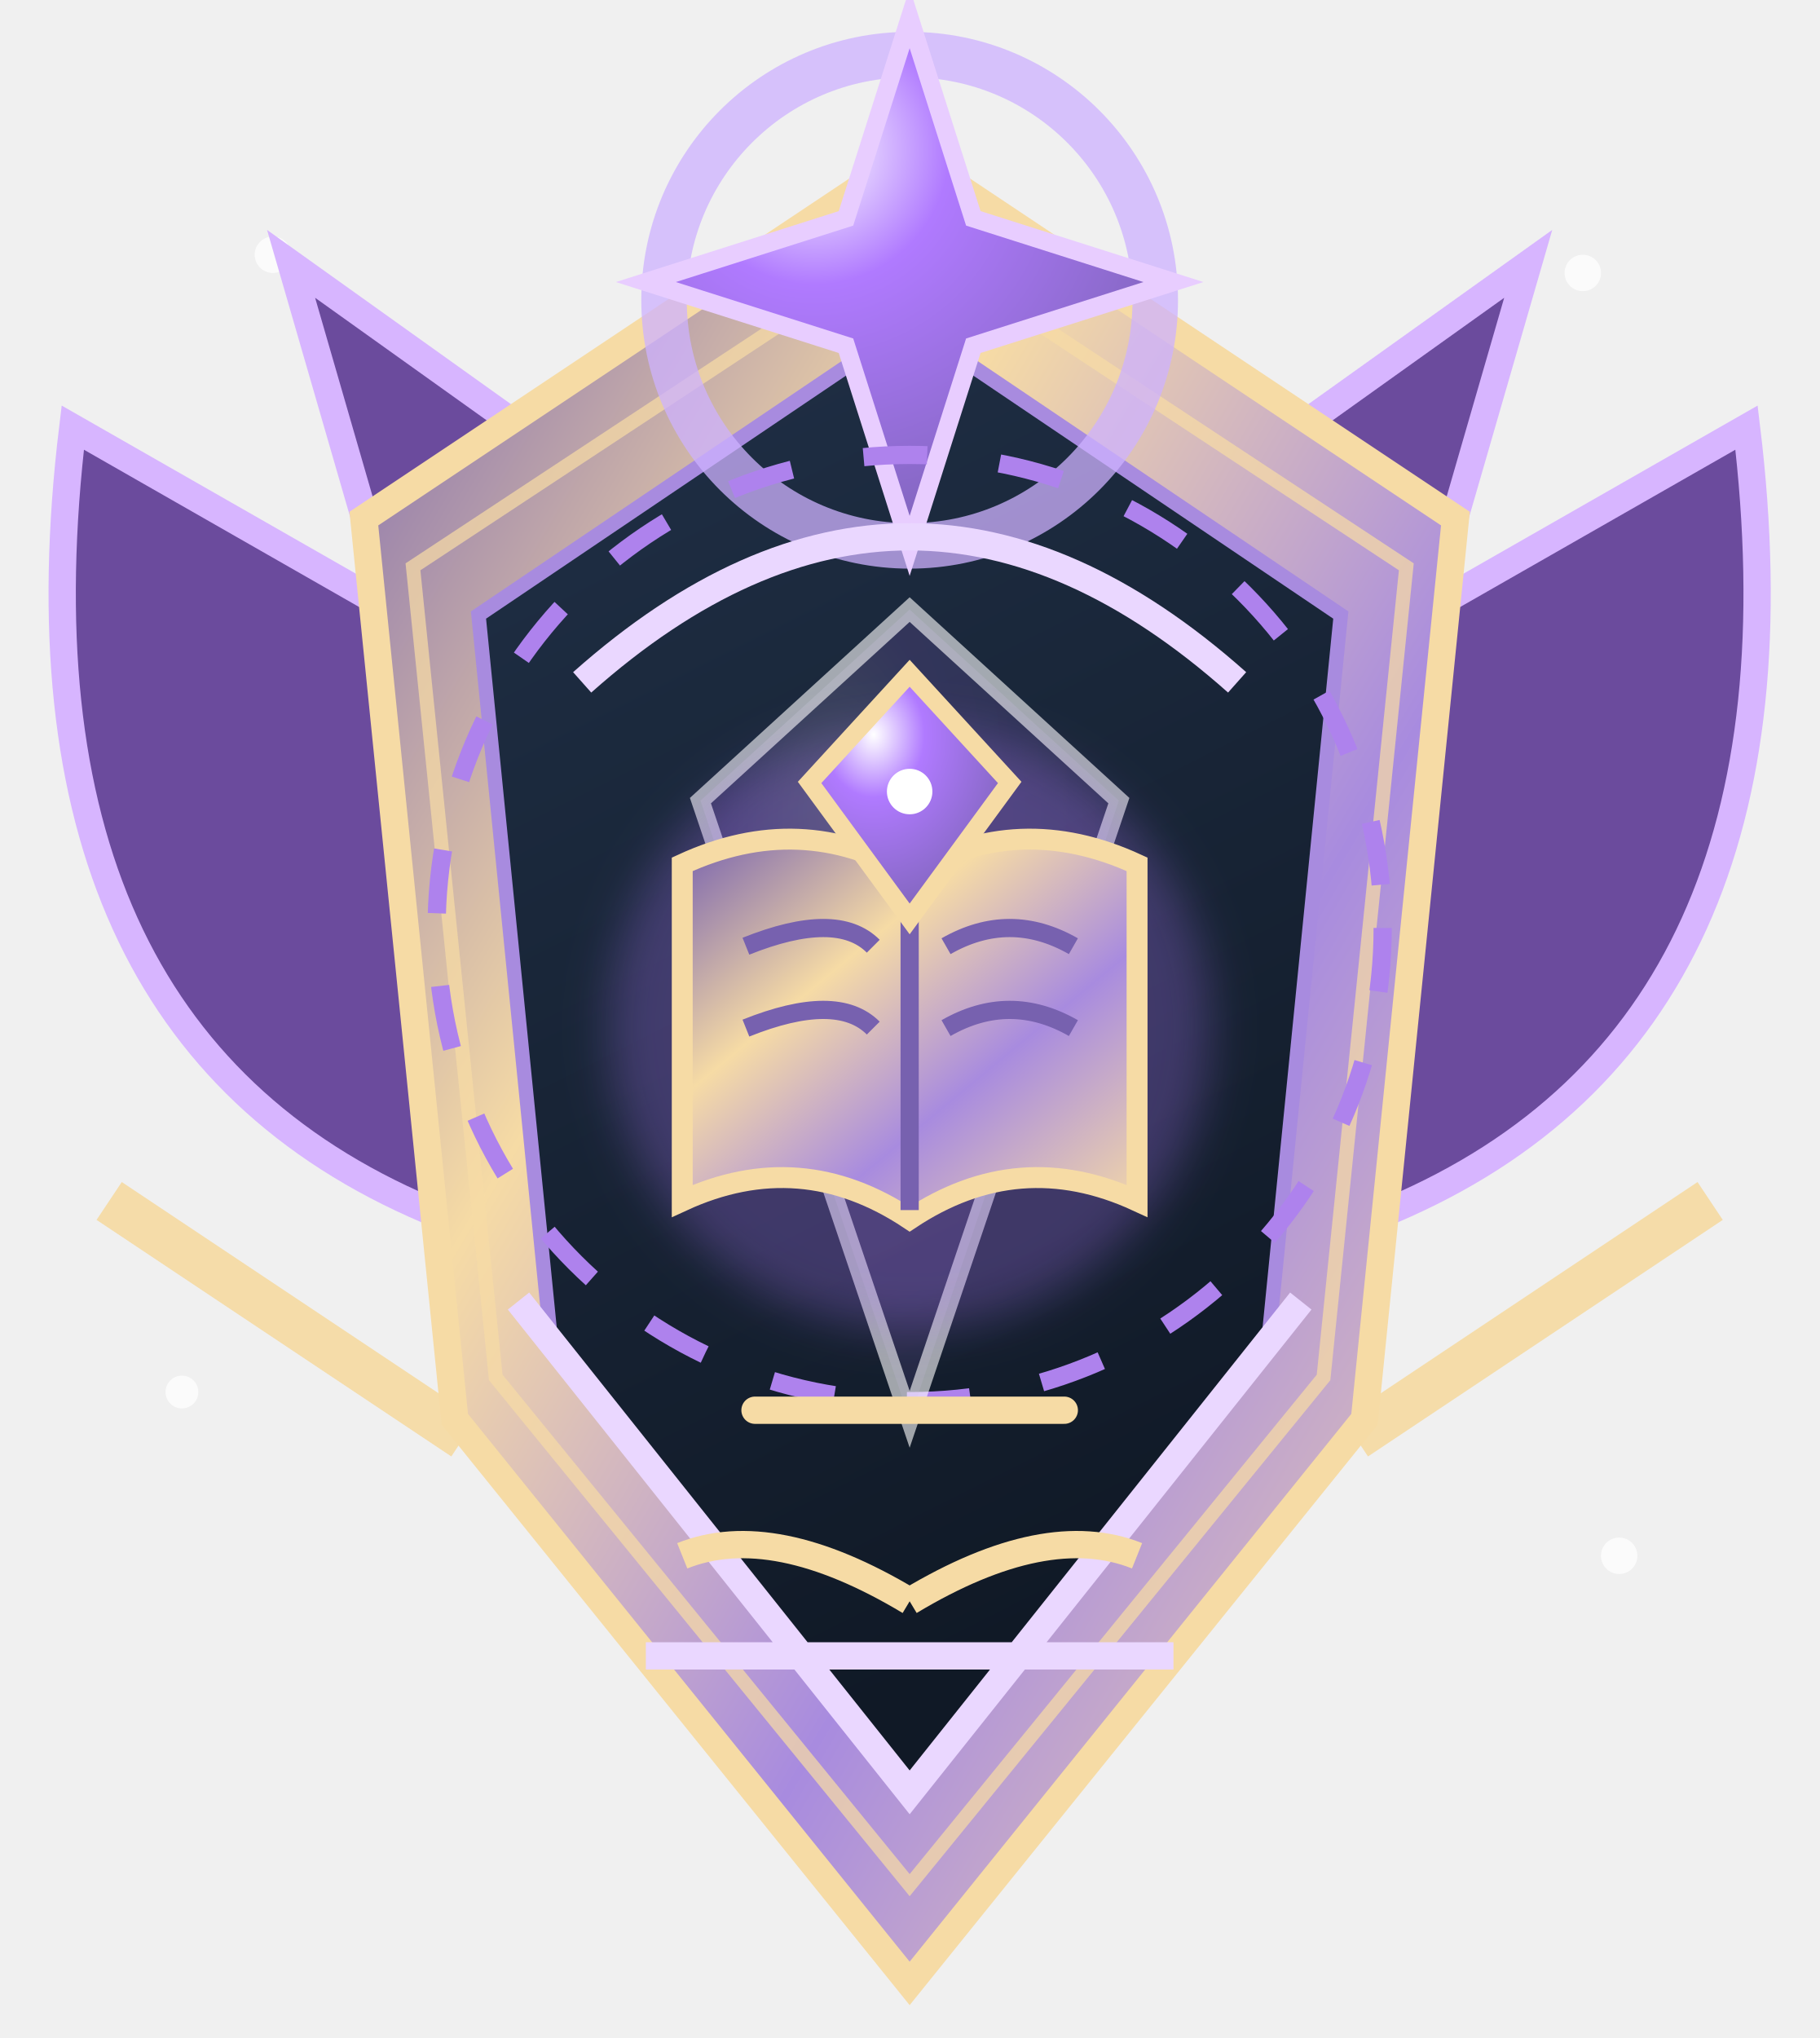
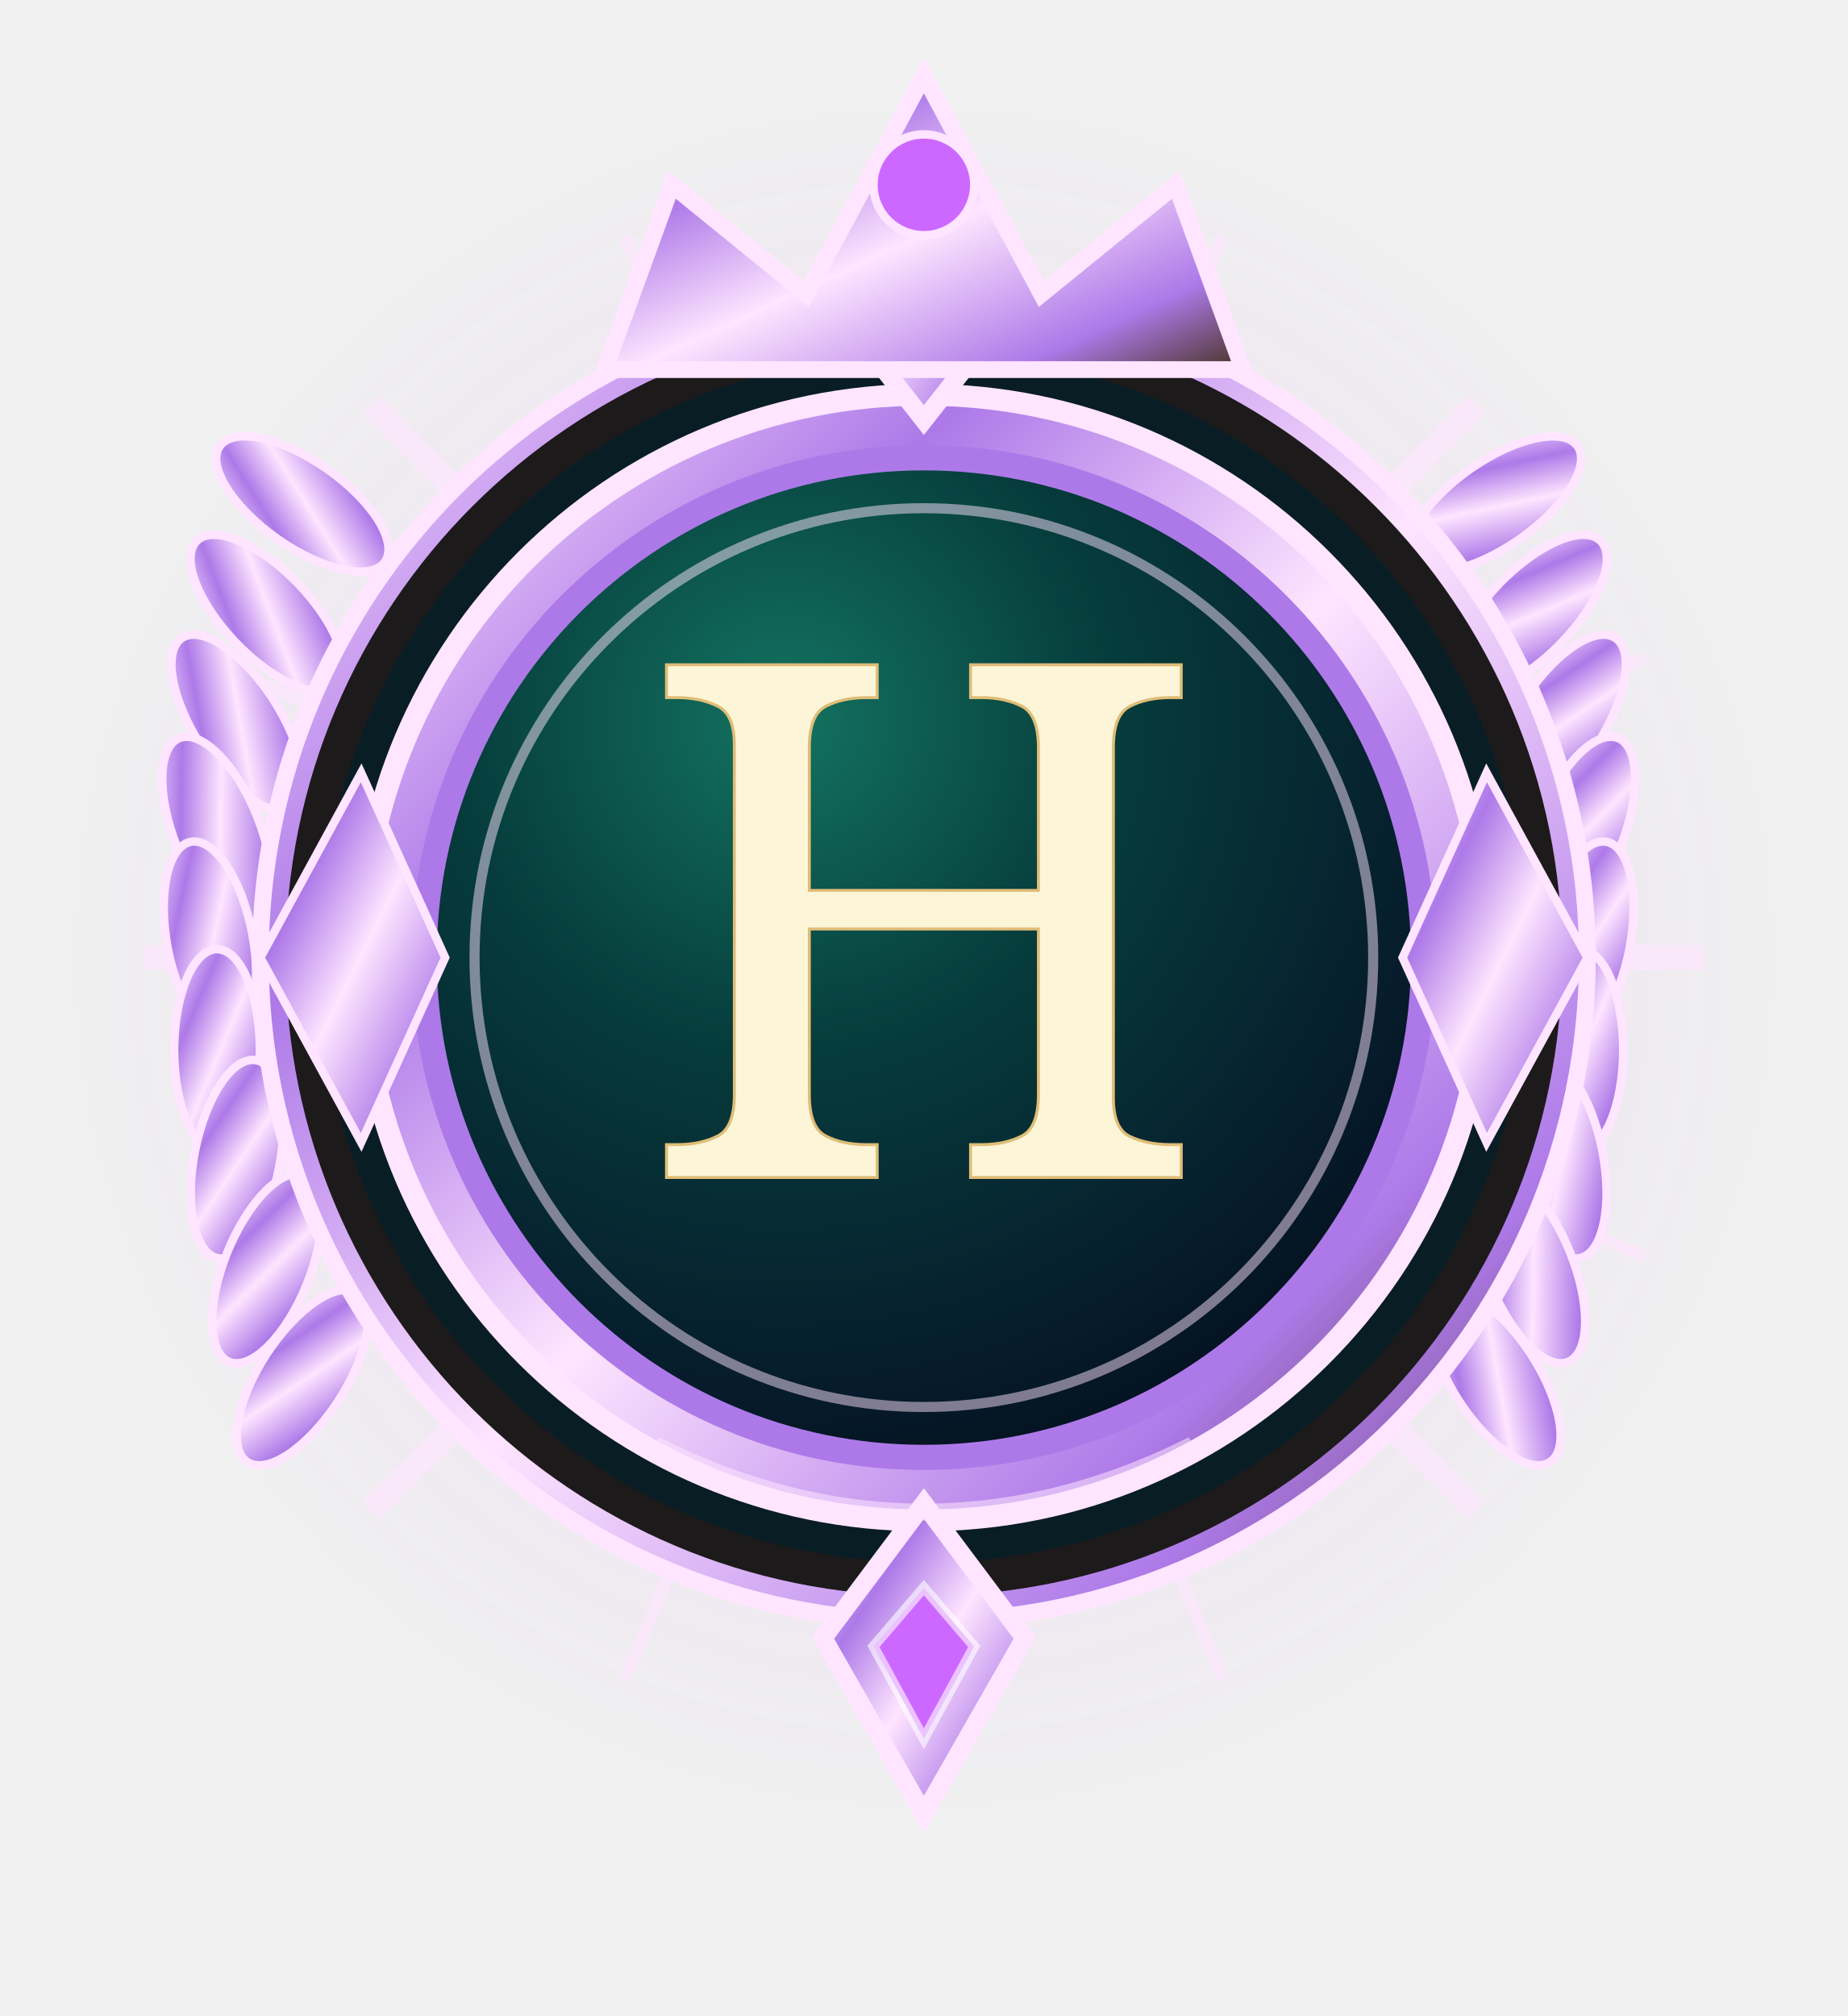
- <svg xmlns="http://www.w3.org/2000/svg" width="200" height="224" viewBox="0 0 200 224" role="img" aria-label="mythical rank emblem">
+ <svg xmlns="http://www.w3.org/2000/svg" width="220" height="240" viewBox="0 0 220 240" role="img" aria-label="mythical reader rank emblem">
  <defs>
-     <linearGradient id="metal" x1="0" y1="0" x2="1" y2="1">
-       <stop offset="0" stop-color="#7761af" />
-       <stop offset=".34" stop-color="#f6dba5" />
-       <stop offset=".64" stop-color="#a88bdf" />
-       <stop offset="1" stop-color="#f6dba5" />
+     <linearGradient id="gold" x1="0" y1="0" x2="1" y2="1">
+       <stop stop-color="#ffe5ff" />
+       <stop offset=".27" stop-color="#ad79e8" />
+       <stop offset=".52" stop-color="#ffe5ff" />
+       <stop offset=".82" stop-color="#ad79e8" />
+       <stop offset="1" stop-color="#473222" />
    </linearGradient>
-     <radialGradient id="gem" cx=".32" cy=".25" r=".85">
-       <stop stop-color="#fff" />
-       <stop offset=".3" stop-color="#b07aff" />
-       <stop offset="1" stop-color="#7761af" />
+     <radialGradient id="core" cx=".36" cy=".26" r=".87">
+       <stop stop-color="#137361" />
+       <stop offset=".39" stop-color="#063b3b" />
+       <stop offset=".78" stop-color="#061b2b" />
+       <stop offset="1" stop-color="#030a16" />
    </radialGradient>
-     <linearGradient id="core" x1="0" y1="0" x2=".3" y2="1">
-       <stop stop-color="#203047" />
-       <stop offset="1" stop-color="#101926" />
-     </linearGradient>
-     <filter id="glow" x="-60%" y="-60%" width="220%" height="220%">
-       <feGaussianBlur stdDeviation="2.5" />
+     <radialGradient id="shine">
+       <stop stop-color="#cc68ff" stop-opacity=".42" />
+       <stop offset=".75" stop-color="#cc68ff" stop-opacity=".06" />
+       <stop offset="1" stop-color="#cc68ff" stop-opacity="0" />
+     </radialGradient>
+     <filter id="blur">
+       <feGaussianBlur stdDeviation="5" />
    </filter>
  </defs>
-   <g fill="#fff" opacity=".76">
-     <circle cx="30" cy="28" r="2" />
-     <circle cx="174" cy="30" r="2" />
-     <circle cx="20" cy="153" r="1.8" />
-     <circle cx="178" cy="171" r="2" />
+   <circle cx="110" cy="114" r="98" fill="url(#shine)" filter="url(#blur)" />
+   <path d="M110.0 36.0 L110.0 21.0" stroke="#ffe5ff" stroke-width="3" opacity=".65" />
+   <path d="M139.8 41.9 L145.6 28.1" stroke="#ffe5ff" stroke-width="1.5" opacity=".65" />
+   <path d="M165.2 58.8 L175.8 48.2" stroke="#ffe5ff" stroke-width="3" opacity=".65" />
+   <path d="M182.1 84.2 L195.9 78.4" stroke="#ffe5ff" stroke-width="1.5" opacity=".65" />
+   <path d="M188.0 114.0 L203.0 114.0" stroke="#ffe5ff" stroke-width="3" opacity=".65" />
+   <path d="M182.1 143.8 L195.9 149.6" stroke="#ffe5ff" stroke-width="1.5" opacity=".65" />
+   <path d="M165.2 169.2 L175.8 179.8" stroke="#ffe5ff" stroke-width="3" opacity=".65" />
+   <path d="M139.8 186.1 L145.6 199.9" stroke="#ffe5ff" stroke-width="1.5" opacity=".65" />
+   <path d="M110.0 192.0 L110.0 207.0" stroke="#ffe5ff" stroke-width="3" opacity=".65" />
+   <path d="M80.2 186.1 L74.4 199.9" stroke="#ffe5ff" stroke-width="1.5" opacity=".65" />
+   <path d="M54.8 169.2 L44.2 179.8" stroke="#ffe5ff" stroke-width="3" opacity=".65" />
+   <path d="M37.9 143.8 L24.1 149.6" stroke="#ffe5ff" stroke-width="1.5" opacity=".65" />
+   <path d="M32.0 114.0 L17.0 114.0" stroke="#ffe5ff" stroke-width="3" opacity=".65" />
+   <path d="M37.9 84.2 L24.1 78.4" stroke="#ffe5ff" stroke-width="1.5" opacity=".65" />
+   <path d="M54.8 58.8 L44.2 48.2" stroke="#ffe5ff" stroke-width="3" opacity=".65" />
+   <path d="M80.2 41.9 L74.4 28.1" stroke="#ffe5ff" stroke-width="1.5" opacity=".65" />
+   <g>
+     <ellipse cx="36" cy="60" rx="5.1" ry="12" transform="rotate(-55 36 60)" fill="url(#gold)" stroke="#ffe5ff" stroke-width="1" />
+     <ellipse cx="178" cy="60" rx="5.1" ry="12" transform="rotate(55 178 60)" fill="url(#gold)" stroke="#ffe5ff" stroke-width="1" />
+     <ellipse cx="31.79" cy="73" rx="5.1" ry="12" transform="rotate(-44 31.79048 73)" fill="url(#gold)" stroke="#ffe5ff" stroke-width="1" />
+     <ellipse cx="182.21" cy="73" rx="5.1" ry="12" transform="rotate(44 182.2095 73)" fill="url(#gold)" stroke="#ffe5ff" stroke-width="1" />
+     <ellipse cx="28.222" cy="86" rx="5.1" ry="12" transform="rotate(-33 28.22183 86)" fill="url(#gold)" stroke="#ffe5ff" stroke-width="1" />
+     <ellipse cx="185.778" cy="86" rx="5.1" ry="12" transform="rotate(33 185.7782 86)" fill="url(#gold)" stroke="#ffe5ff" stroke-width="1" />
+     <ellipse cx="25.837" cy="99" rx="5.1" ry="12" transform="rotate(-22 25.83733 99)" fill="url(#gold)" stroke="#ffe5ff" stroke-width="1" />
+     <ellipse cx="188.163" cy="99" rx="5.1" ry="12" transform="rotate(22 188.1627 99)" fill="url(#gold)" stroke="#ffe5ff" stroke-width="1" />
+     <ellipse cx="25" cy="112" rx="5.1" ry="12" transform="rotate(-11 25 112)" fill="url(#gold)" stroke="#ffe5ff" stroke-width="1" />
+     <ellipse cx="189" cy="112" rx="5.1" ry="12" transform="rotate(11 189 112)" fill="url(#gold)" stroke="#ffe5ff" stroke-width="1" />
+     <ellipse cx="25.837" cy="125" rx="5.1" ry="12" transform="rotate(0 25.83733 125)" fill="url(#gold)" stroke="#ffe5ff" stroke-width="1" />
+     <ellipse cx="188.163" cy="125" rx="5.1" ry="12" transform="rotate(0 188.1627 125)" fill="url(#gold)" stroke="#ffe5ff" stroke-width="1" />
+     <ellipse cx="28.222" cy="138" rx="5.1" ry="12" transform="rotate(11 28.22183 138)" fill="url(#gold)" stroke="#ffe5ff" stroke-width="1" />
+     <ellipse cx="185.778" cy="138" rx="5.1" ry="12" transform="rotate(-11 185.7782 138)" fill="url(#gold)" stroke="#ffe5ff" stroke-width="1" />
+     <ellipse cx="31.79" cy="151" rx="5.1" ry="12" transform="rotate(22 31.79048 151)" fill="url(#gold)" stroke="#ffe5ff" stroke-width="1" />
+     <ellipse cx="182.21" cy="151" rx="5.1" ry="12" transform="rotate(-22 182.2095 151)" fill="url(#gold)" stroke="#ffe5ff" stroke-width="1" />
+     <ellipse cx="36" cy="164" rx="5.1" ry="12" transform="rotate(33 36 164)" fill="url(#gold)" stroke="#ffe5ff" stroke-width="1" />
+     <ellipse cx="178" cy="164" rx="5.1" ry="12" transform="rotate(-33 178 164)" fill="url(#gold)" stroke="#ffe5ff" stroke-width="1" />
  </g>
-   <path d="M47 133Q0 113 8 47L43 67 32 29 67 54M153 133q47-20 39-86l-35 20 11-38-35 25" fill="#6b4b9d" stroke="#d7b5ff" stroke-width="3" />
-   <path d="m12 132 39 26m137-26-39 26" stroke="#f5dca9" stroke-width="5" />
-   <path d="M100 17 160 57 150 156 100 218 50 156 40 57Z" fill="url(#metal)" stroke="#f6dba5" stroke-width="3" />
-   <path d="M100 17 160 57 150 156 100 218 50 156 40 57Z" fill="url(#core)" stroke="#a88bdf" stroke-width="2" transform="translate(100 110) scale(.79 .8) translate(-100 -110)" />
-   <path d="M100 17 160 57 150 156 100 218 50 156 40 57Z" fill="none" stroke="#f6dba5" stroke-width="1.7" opacity=".72" transform="translate(100 110) scale(.91 .9) translate(-100 -110)" />
-   <circle cx="100" cy="33" r="27" stroke="#cdb2ff" stroke-width="5" fill="none" opacity=".75" />
-   <path d="m100 2 7 22 22 7-22 7-7 22-7-22-22-7 22-7Z" fill="url(#gem)" stroke="#e8cdff" stroke-width="2" />
-   <path d="M64 75Q100 43 136 75M57 143l43 54 43-54M71 182h58" fill="none" stroke="#ead7ff" stroke-width="3" />
-   <circle cx="100" cy="102" r="52" fill="none" stroke="#ae82ed" stroke-width="2" stroke-dasharray="7 8" />
-   <path d="M100 67 123 88 100 156 77 88Z" fill="url(#gem)" fill-opacity=".16" stroke="#fff" stroke-opacity=".6" stroke-width="2" />
-   <g>
-     <circle cx="100" cy="113" r="33" fill="#b07aff" opacity=".27" filter="url(#glow)" />
-     <path d="M75 95q13-6 25 1 12-7 25-1v37q-13-6-25 2-12-8-25-2Z" fill="url(#metal)" stroke="#f6dba5" stroke-width="2.3" />
-     <path d="M100 97v36M82 104q10-4 14 0m8 0q7-4 14 0M82 113q10-4 14 0m8 0q7-4 14 0" fill="none" stroke="#7761af" stroke-width="2" />
-   </g>
-   <path d="M100 74 111 86 100 101 89 86Z" fill="url(#gem)" stroke="#f6dba5" stroke-width="2" />
-   <circle cx="100" cy="87" r="2.5" fill="#fff" />
-   <path d="M83 155h34" stroke="#f6dba5" stroke-width="3" stroke-linecap="round" />
-   <path d="M100 176q-15-9-25-5m25 5q15-9 25-5" stroke="#f6dba5" stroke-width="3" fill="none" />
+   <circle cx="110" cy="114" r="79" fill="url(#gold)" stroke="#ffe5ff" stroke-width="2" />
+   <circle cx="110" cy="114" r="74" fill="#091d25" stroke="#1d1a1b" stroke-width="4" />
+   <circle cx="110" cy="114" r="67" fill="url(#gold)" stroke="#ffe5ff" stroke-width="2.6" />
+   <circle cx="110" cy="114" r="59.5" fill="url(#core)" stroke="#ad79e8" stroke-width="3" />
+   <circle cx="110" cy="114" r="53.5" fill="none" stroke="#ffe5ff" stroke-opacity=".49" stroke-width="1.2" />
+   <path d="M110 12 121 36 110 50 99 36Z" fill="url(#gold)" stroke="#ffe5ff" stroke-width="2.2" />
+   <path d="M110 27 115 37 110 44 105 37Z" fill="#cc68ff" stroke="#fff9" stroke-width="1.2" />
+   <path d="M110 179 122 195 110 216 98 195Z" fill="url(#gold)" stroke="#ffe5ff" stroke-width="2.2" />
+   <path d="M110 189 116 196 110 207 104 196Z" fill="#cc68ff" stroke="#fff9" stroke-width="1.2" />
+   <path d="M72 44 80 22 96 35 110 9 124 35 140 22 148 44Z" fill="url(#gold)" stroke="#ffe5ff" stroke-width="2" />
+   <circle cx="110" cy="22" r="6" fill="#cc68ff" stroke="#ffe5ff" />
+   <path d="M43 92 31 114 43 136 53 114Z" fill="url(#gold)" stroke="#ffe5ff" />
+   <path d="M177 92 189 114 177 136 167 114Z" fill="url(#gold)" stroke="#ffe5ff" />
+   <text x="110" y="140" text-anchor="middle" font-family="Georgia,serif" font-size="85" font-weight="400" fill="#fdf5d8" stroke="#dfbd77" stroke-width=".7" paint-order="stroke" filter="none">H</text>
+   <path d="M78 172Q110 188 142 172" fill="none" stroke="#ffe5ff" stroke-width="2" stroke-opacity=".55" />
</svg>
